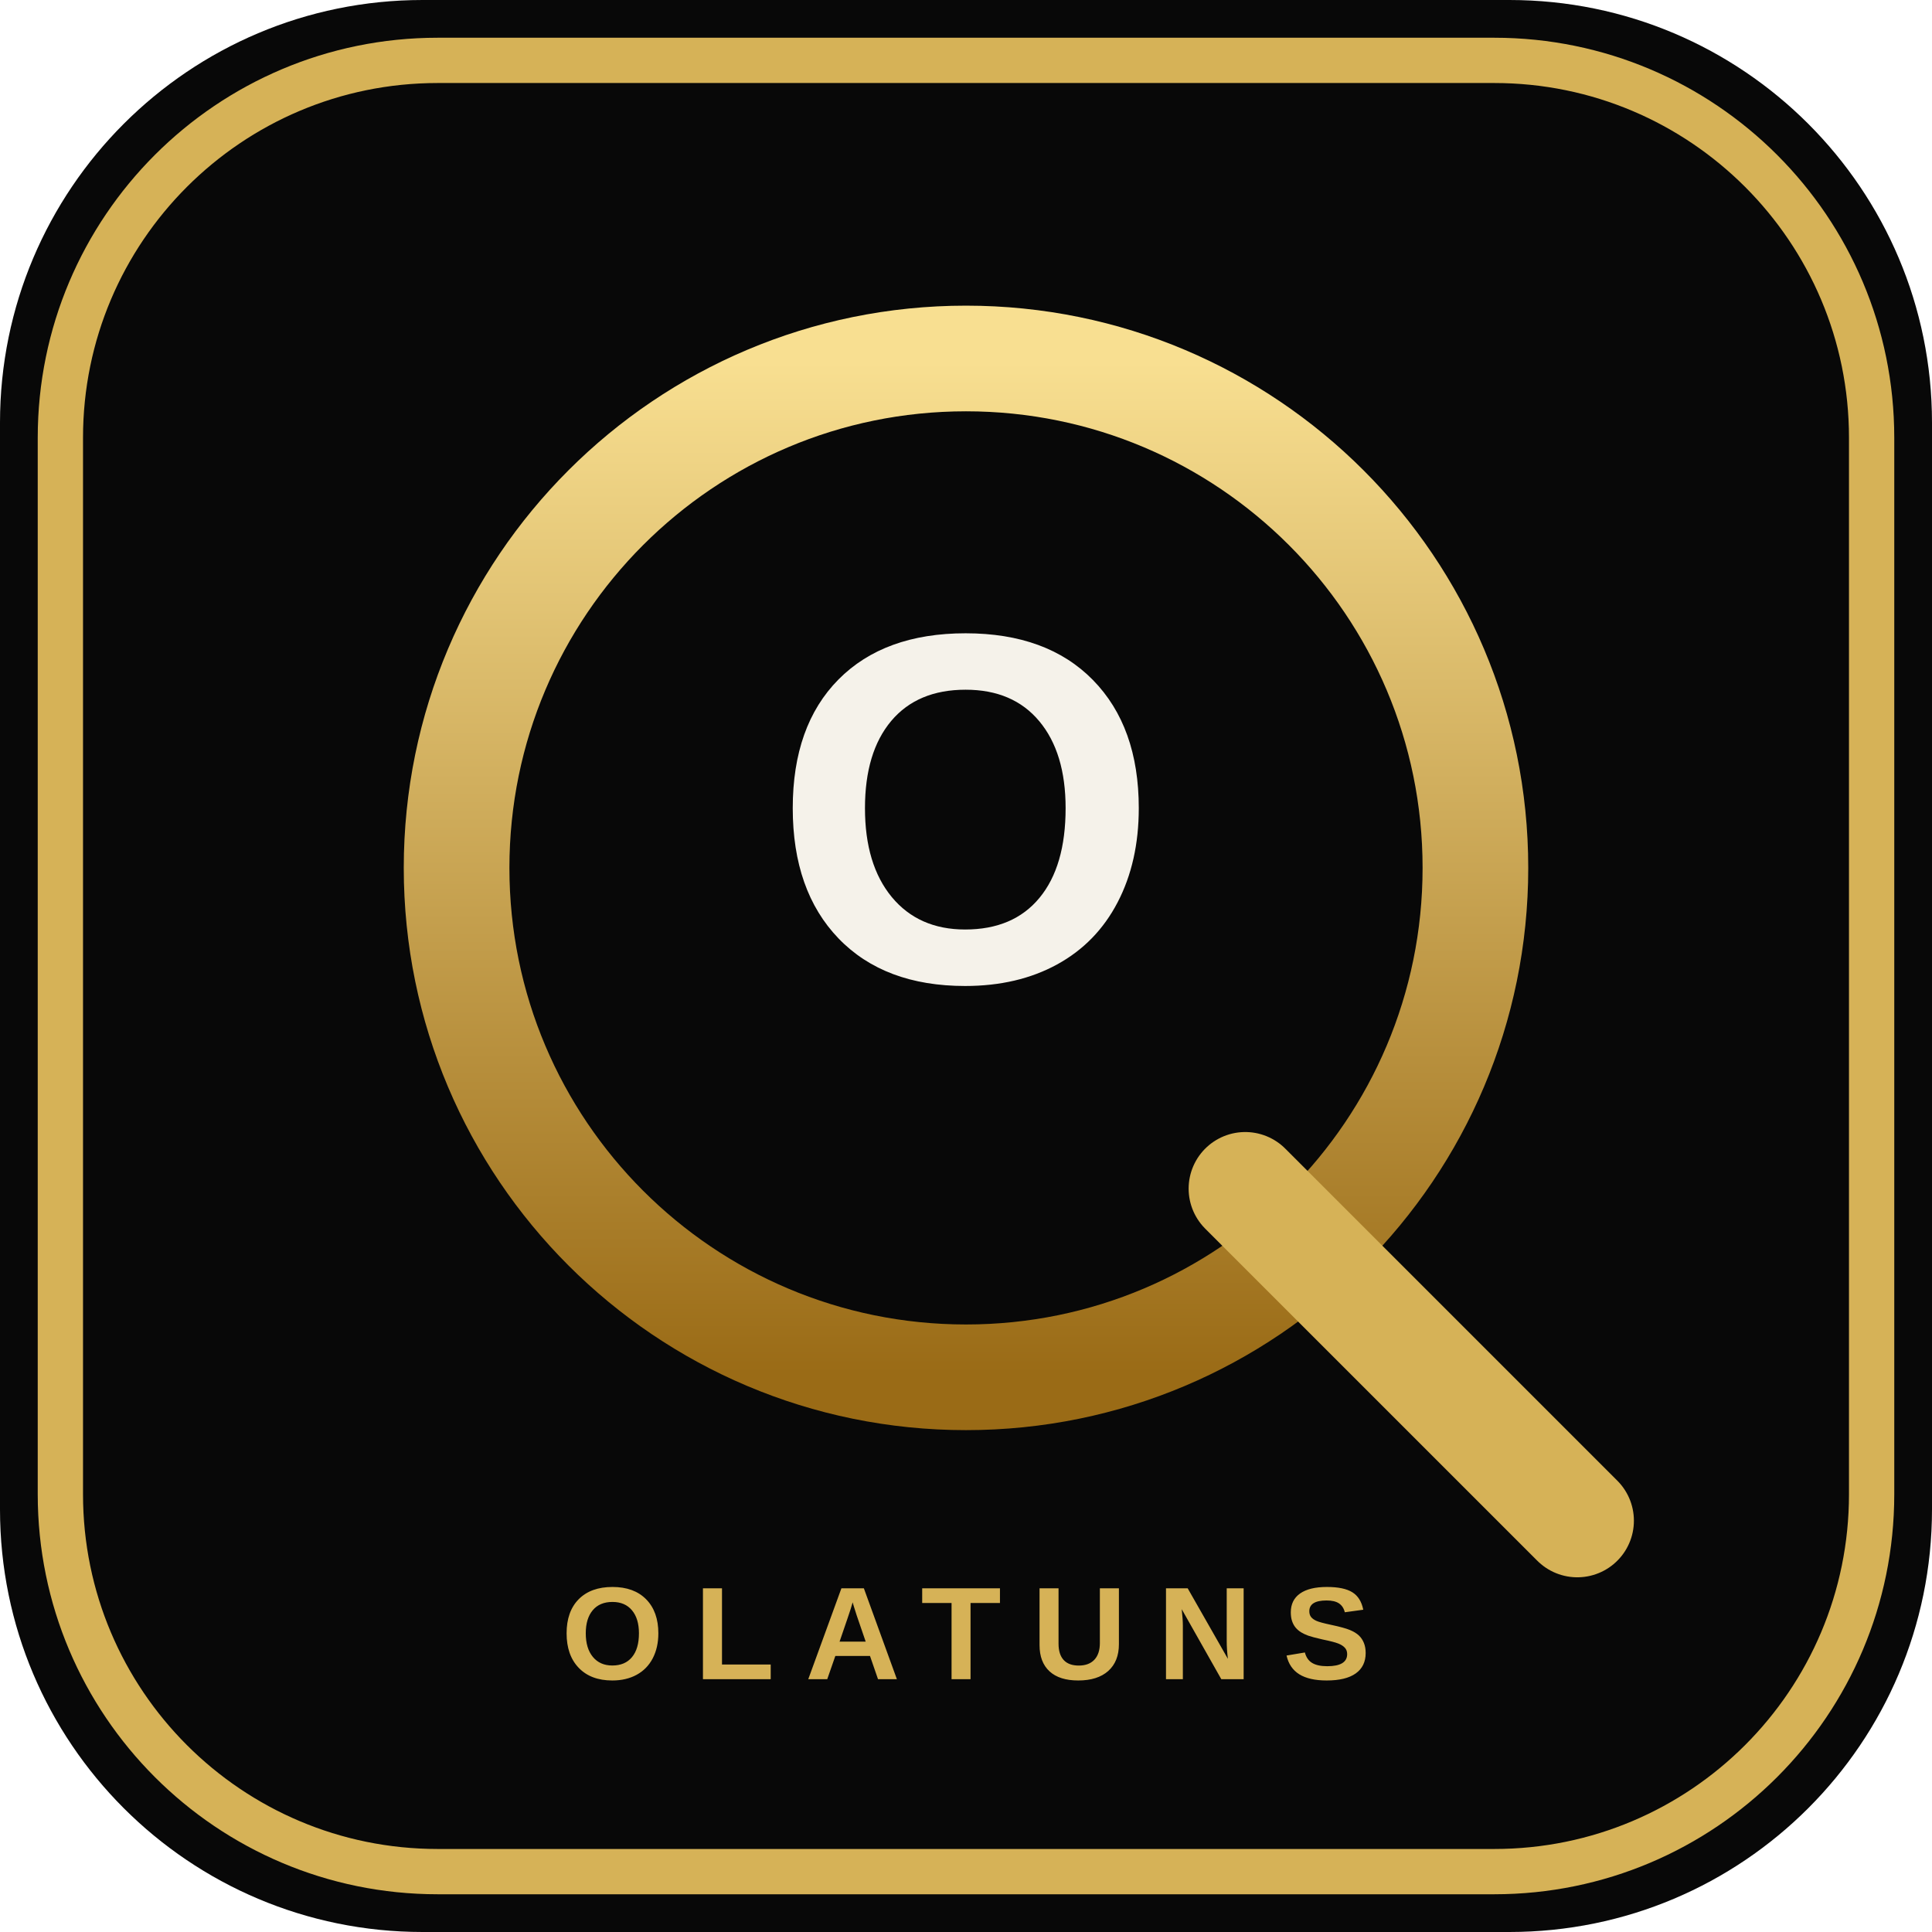
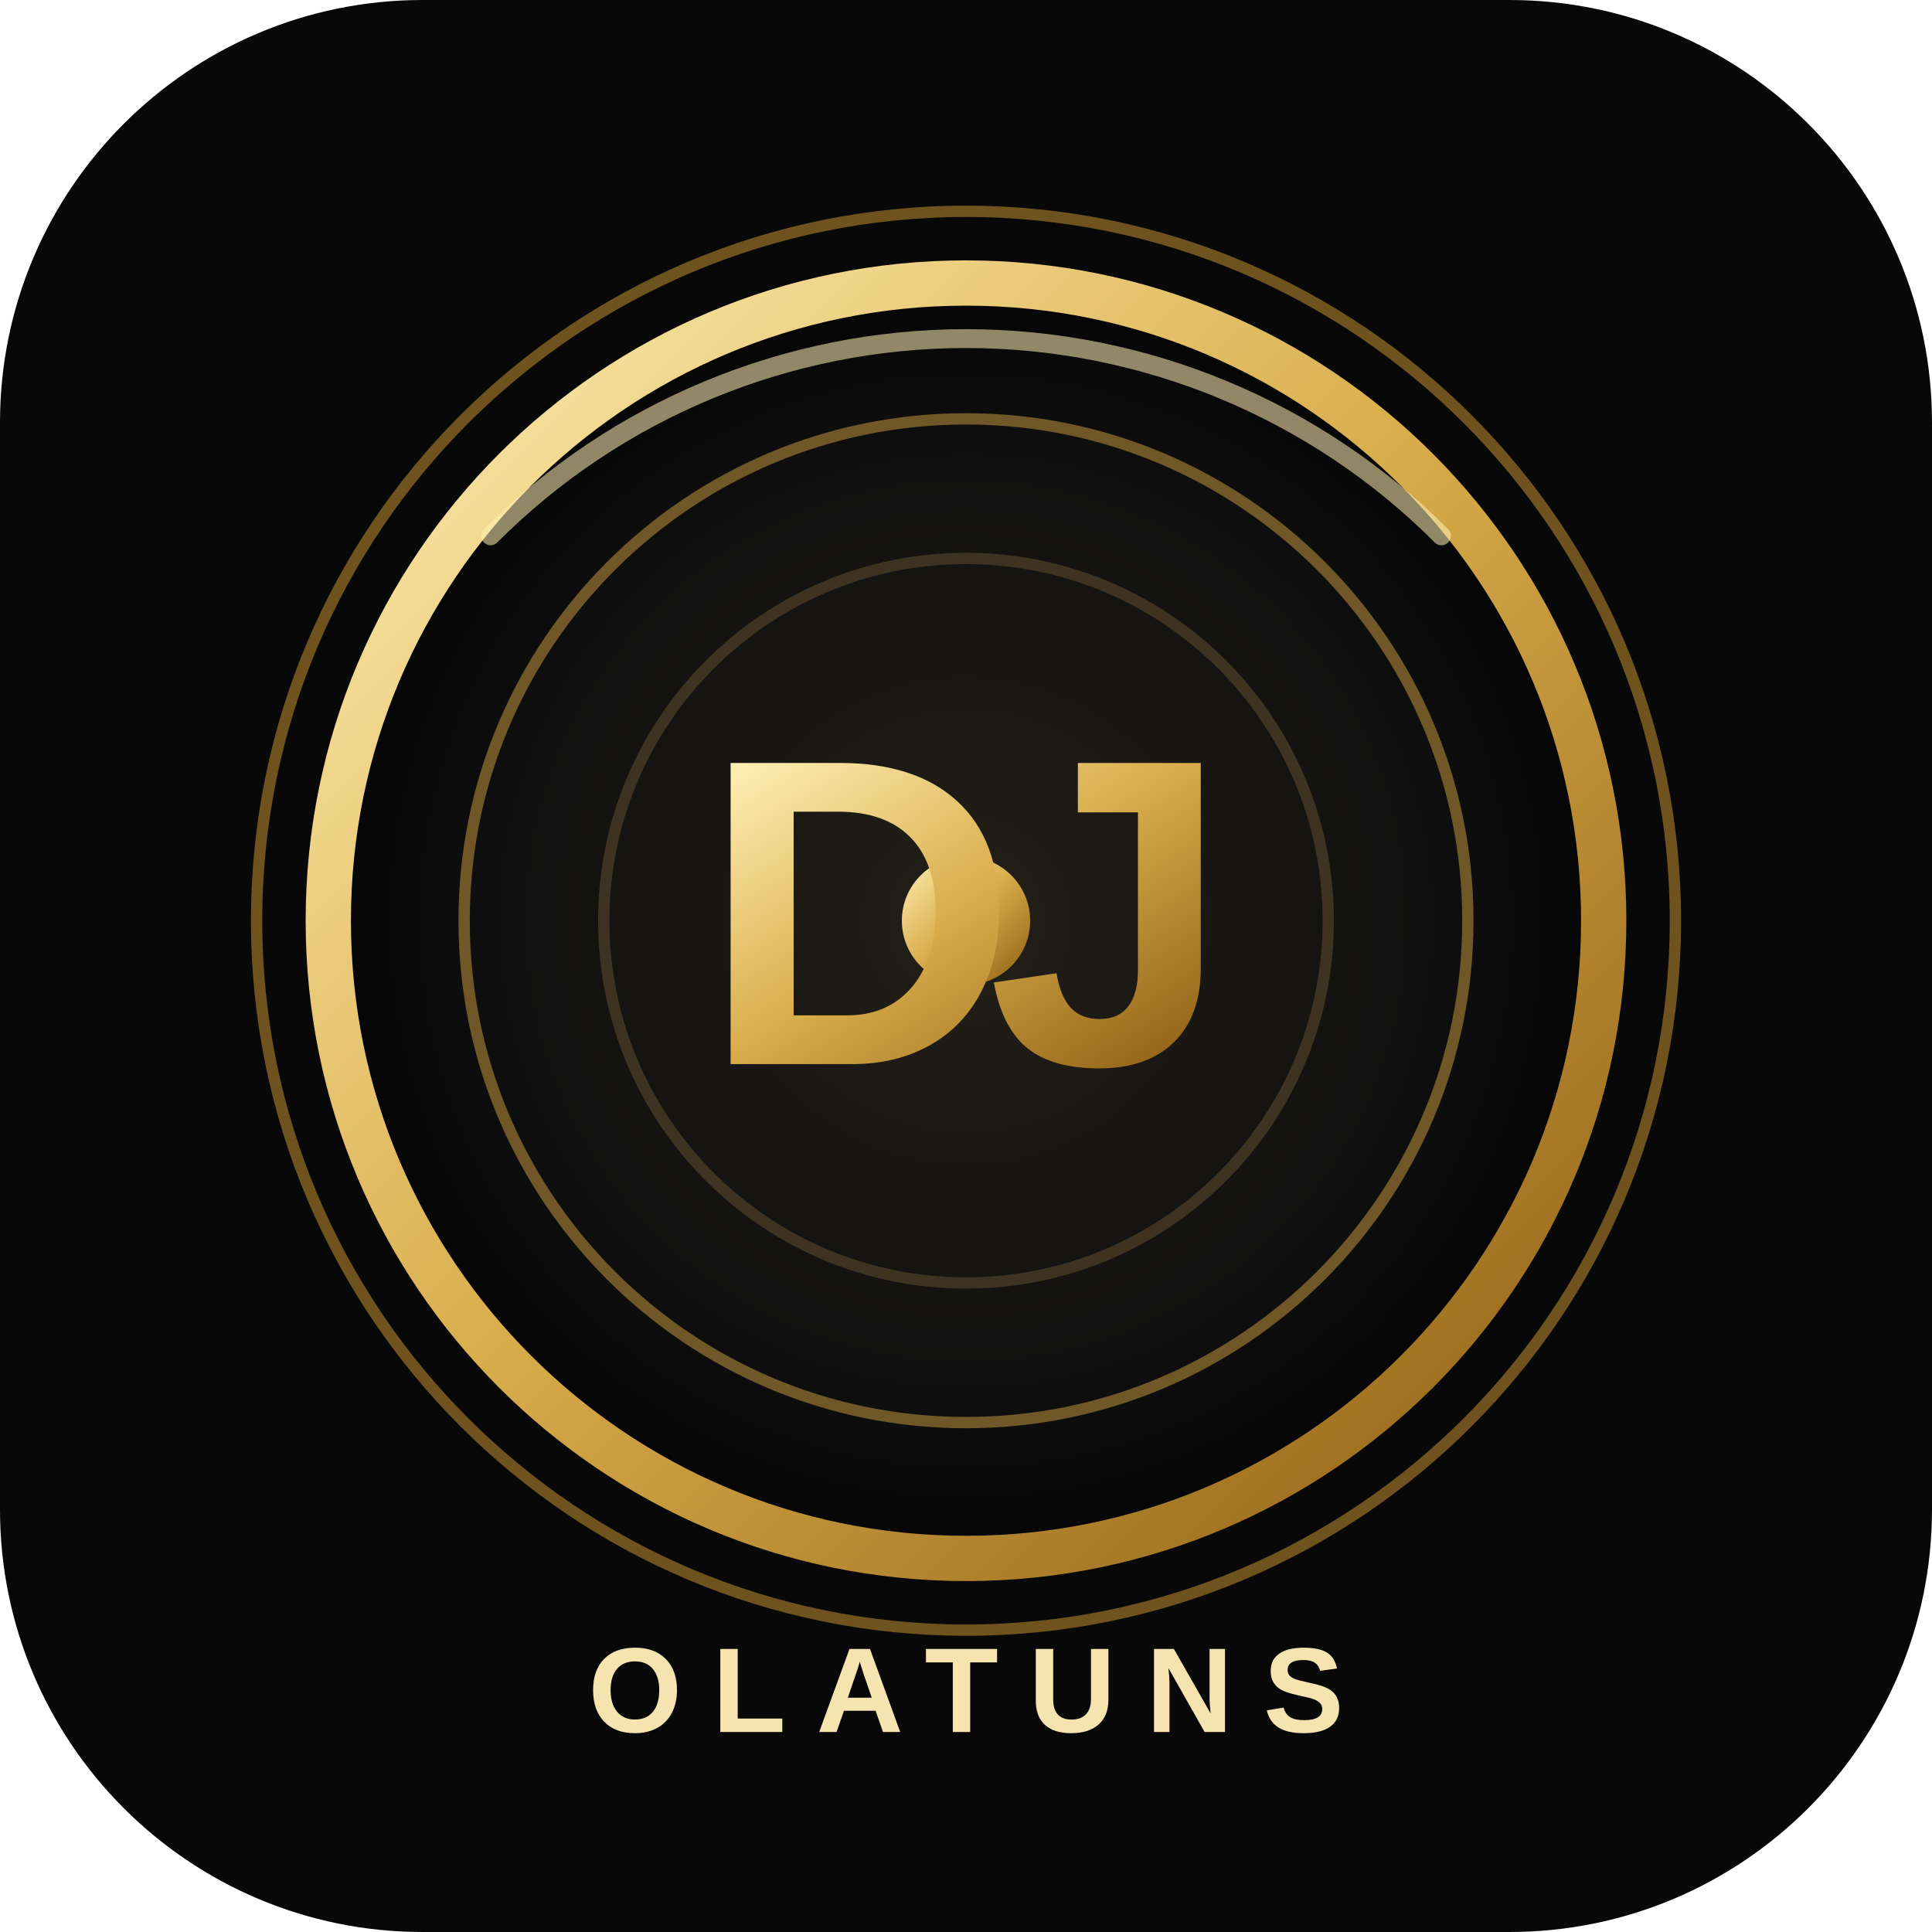
<svg xmlns="http://www.w3.org/2000/svg" viewBox="0 0 512 512">
  <defs>
-     <linearGradient id="g" x2="0" y2="1">
-       <stop stop-color="#f8df91" />
-       <stop offset="1" stop-color="#9a6b16" />
+     <linearGradient id="gold" x1="0" y1="0" x2="1" y2="1">
+       <stop offset="0" stop-color="#fff0b5" />
+       <stop offset=".48" stop-color="#d9ad4b" />
+       <stop offset="1" stop-color="#8d5d13" />
    </linearGradient>
+     <radialGradient id="disc">
+       <stop offset="0" stop-color="#242018" />
+       <stop offset=".72" stop-color="#101010" />
+       <stop offset="1" stop-color="#050505" />
+     </radialGradient>
  </defs>
  <rect width="512" height="512" rx="112" fill="#080808" />
-   <rect x="16" y="16" width="480" height="480" rx="100" fill="none" stroke="#d6b257" stroke-width="12" />
-   <circle cx="256" cy="230" r="135" fill="none" stroke="url(#g)" stroke-width="28" />
-   <path d="M330 315l88 88" stroke="#d6b257" stroke-width="30" stroke-linecap="round" />
-   <text x="256" y="260" font-family="Arial,sans-serif" font-size="132" font-weight="900" fill="#f5f2ea" text-anchor="middle">O</text>
-   <text x="256" y="445" font-family="Arial,sans-serif" font-size="35" font-weight="700" letter-spacing="8" fill="#d6b257" text-anchor="middle">OLATUNS</text>
+   <circle cx="256" cy="244" r="188" fill="none" stroke="#6e531f" stroke-width="3" />
+   <circle cx="256" cy="244" r="169" fill="url(#disc)" stroke="url(#gold)" stroke-width="12" />
+   <circle cx="256" cy="244" r="133" fill="none" stroke="#6f5728" stroke-width="3" />
+   <circle cx="256" cy="244" r="96" fill="none" stroke="#3d3320" stroke-width="3" />
+   <circle cx="256" cy="244" r="17" fill="url(#gold)" />
+   <path d="M130 142a178 178 0 0 1 252 0" fill="none" stroke="#fff0b5" stroke-opacity=".55" stroke-width="5" stroke-linecap="round" />
+   <text x="256" y="282" text-anchor="middle" font-family="Arial,sans-serif" font-size="116" font-weight="900" letter-spacing="-8" fill="url(#gold)">DJ</text>
+   <path d="M112 414h288" stroke="url(#gold)" stroke-width="5" stroke-linecap="round" />
+   <text x="256" y="459" text-anchor="middle" font-family="Arial,sans-serif" font-size="32" font-weight="800" letter-spacing="8" fill="#f5e4b0">OLATUNS</text>
</svg>
